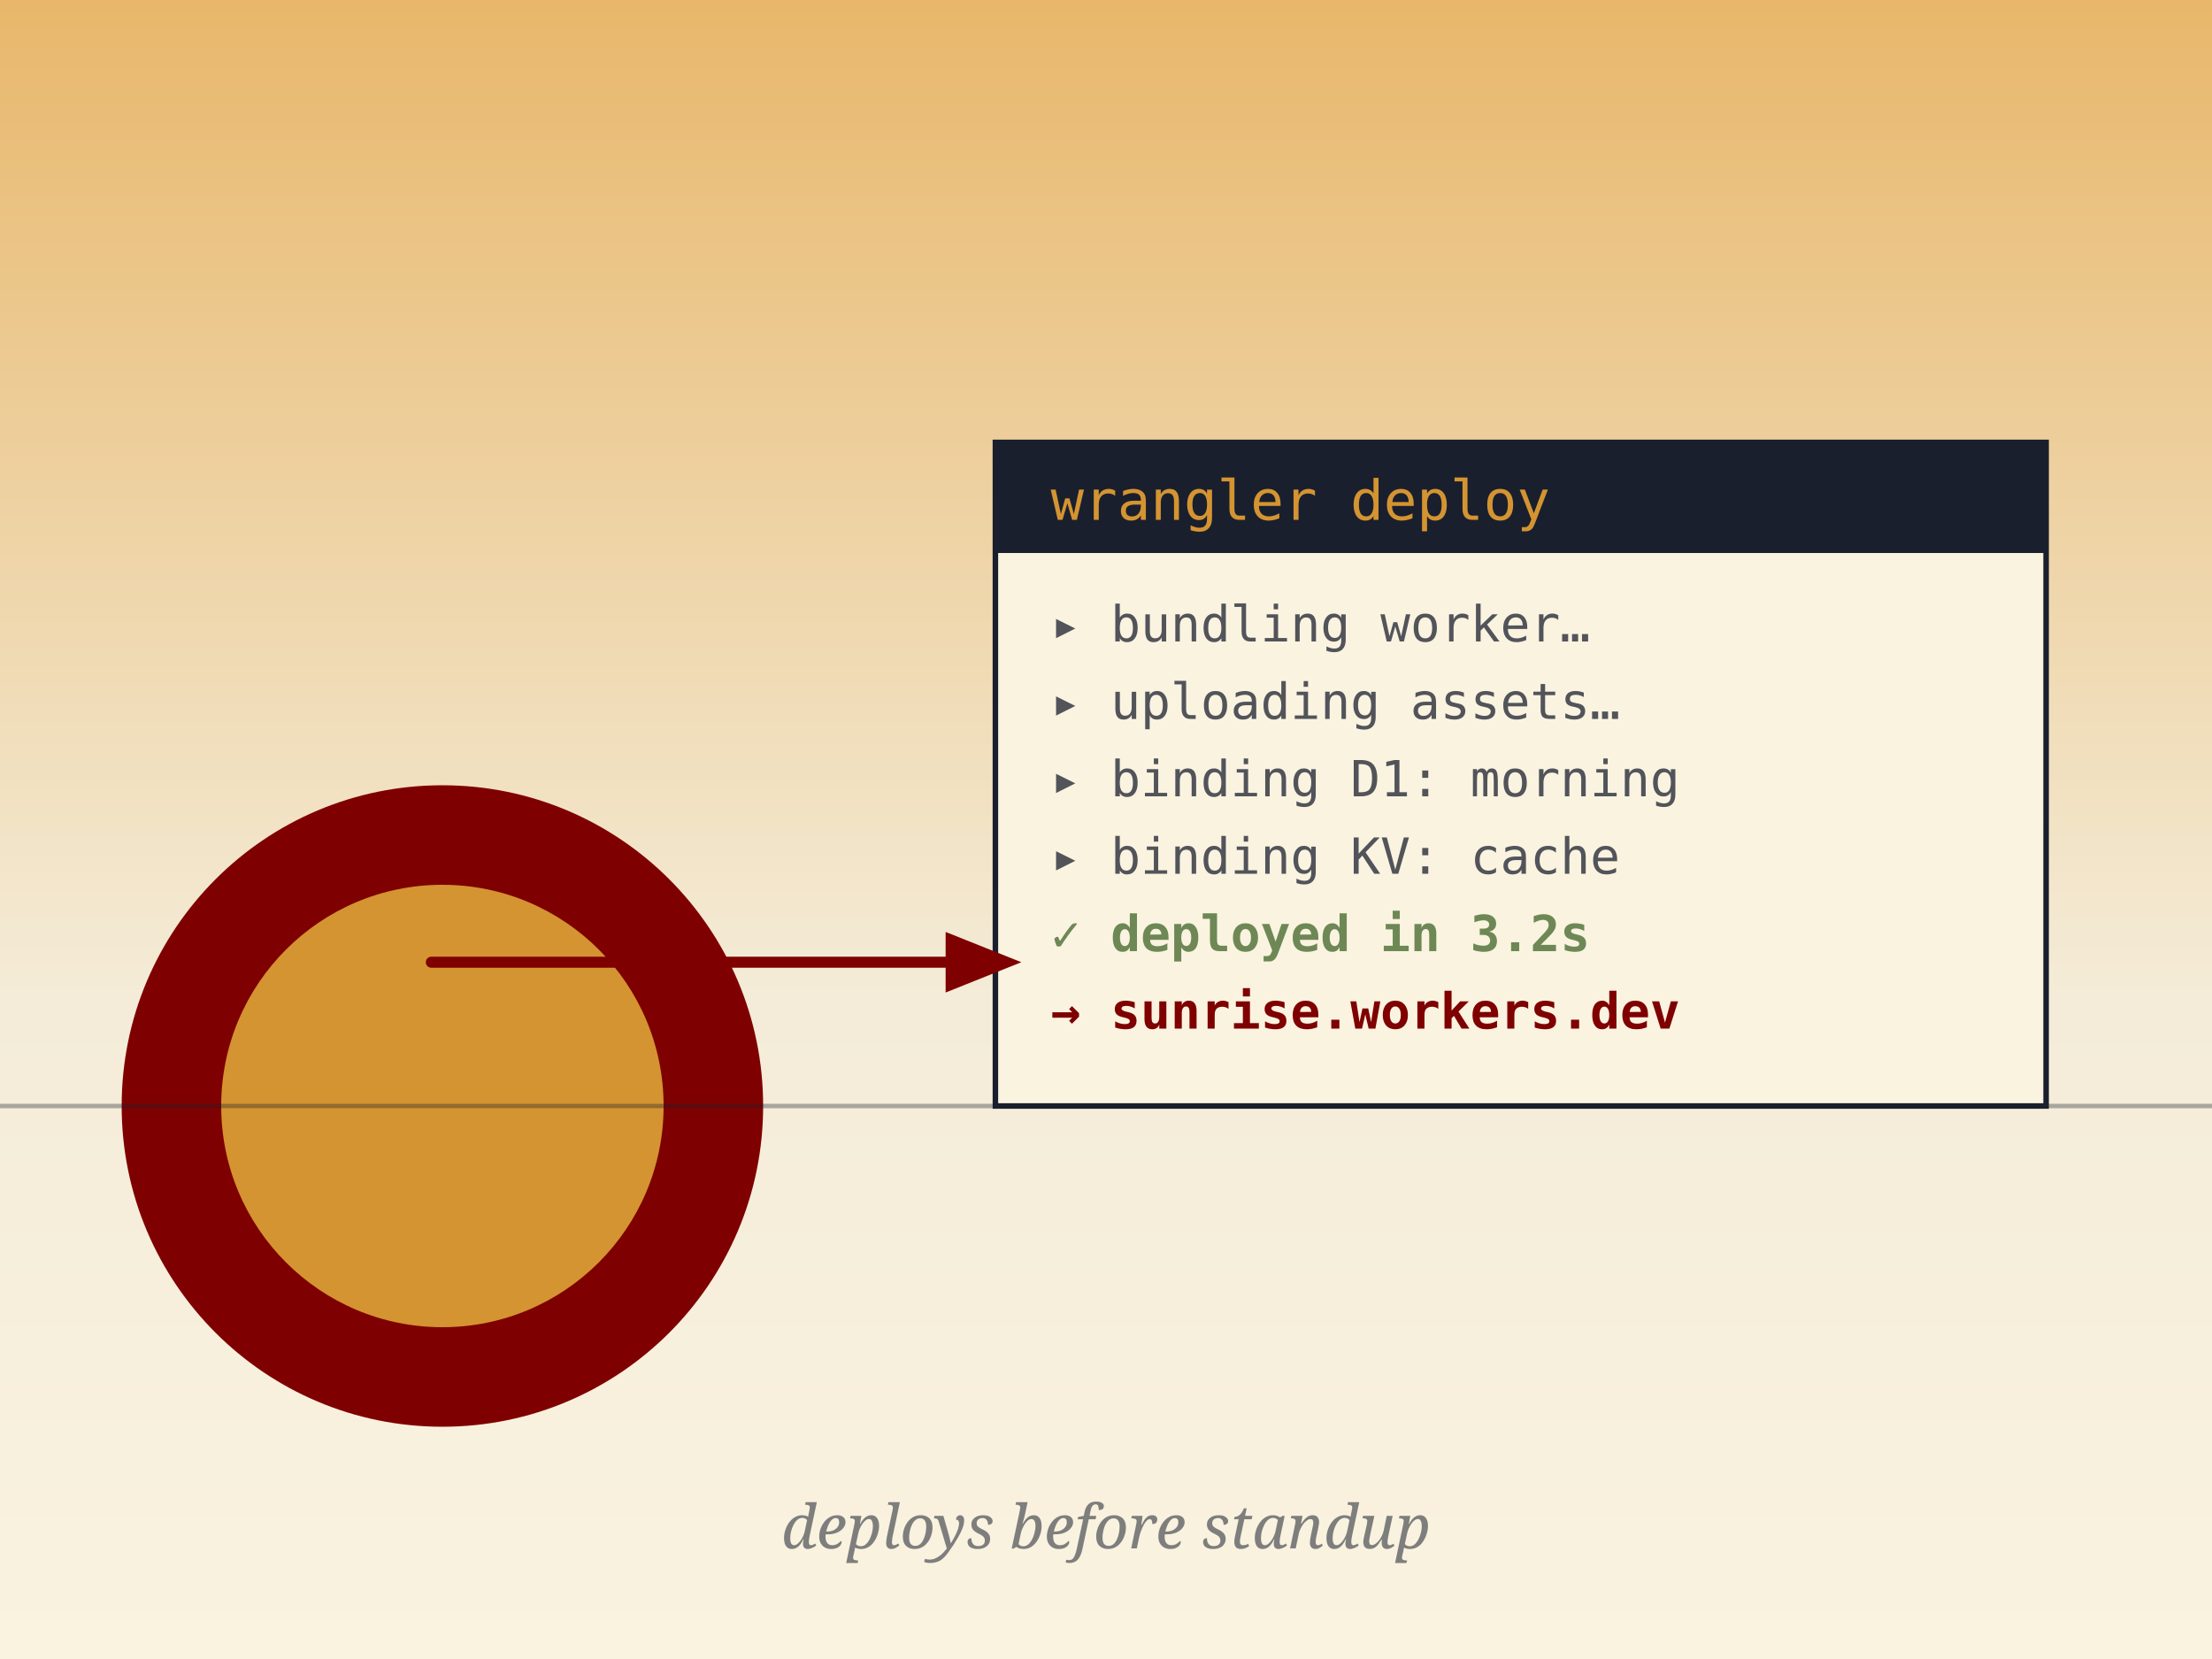
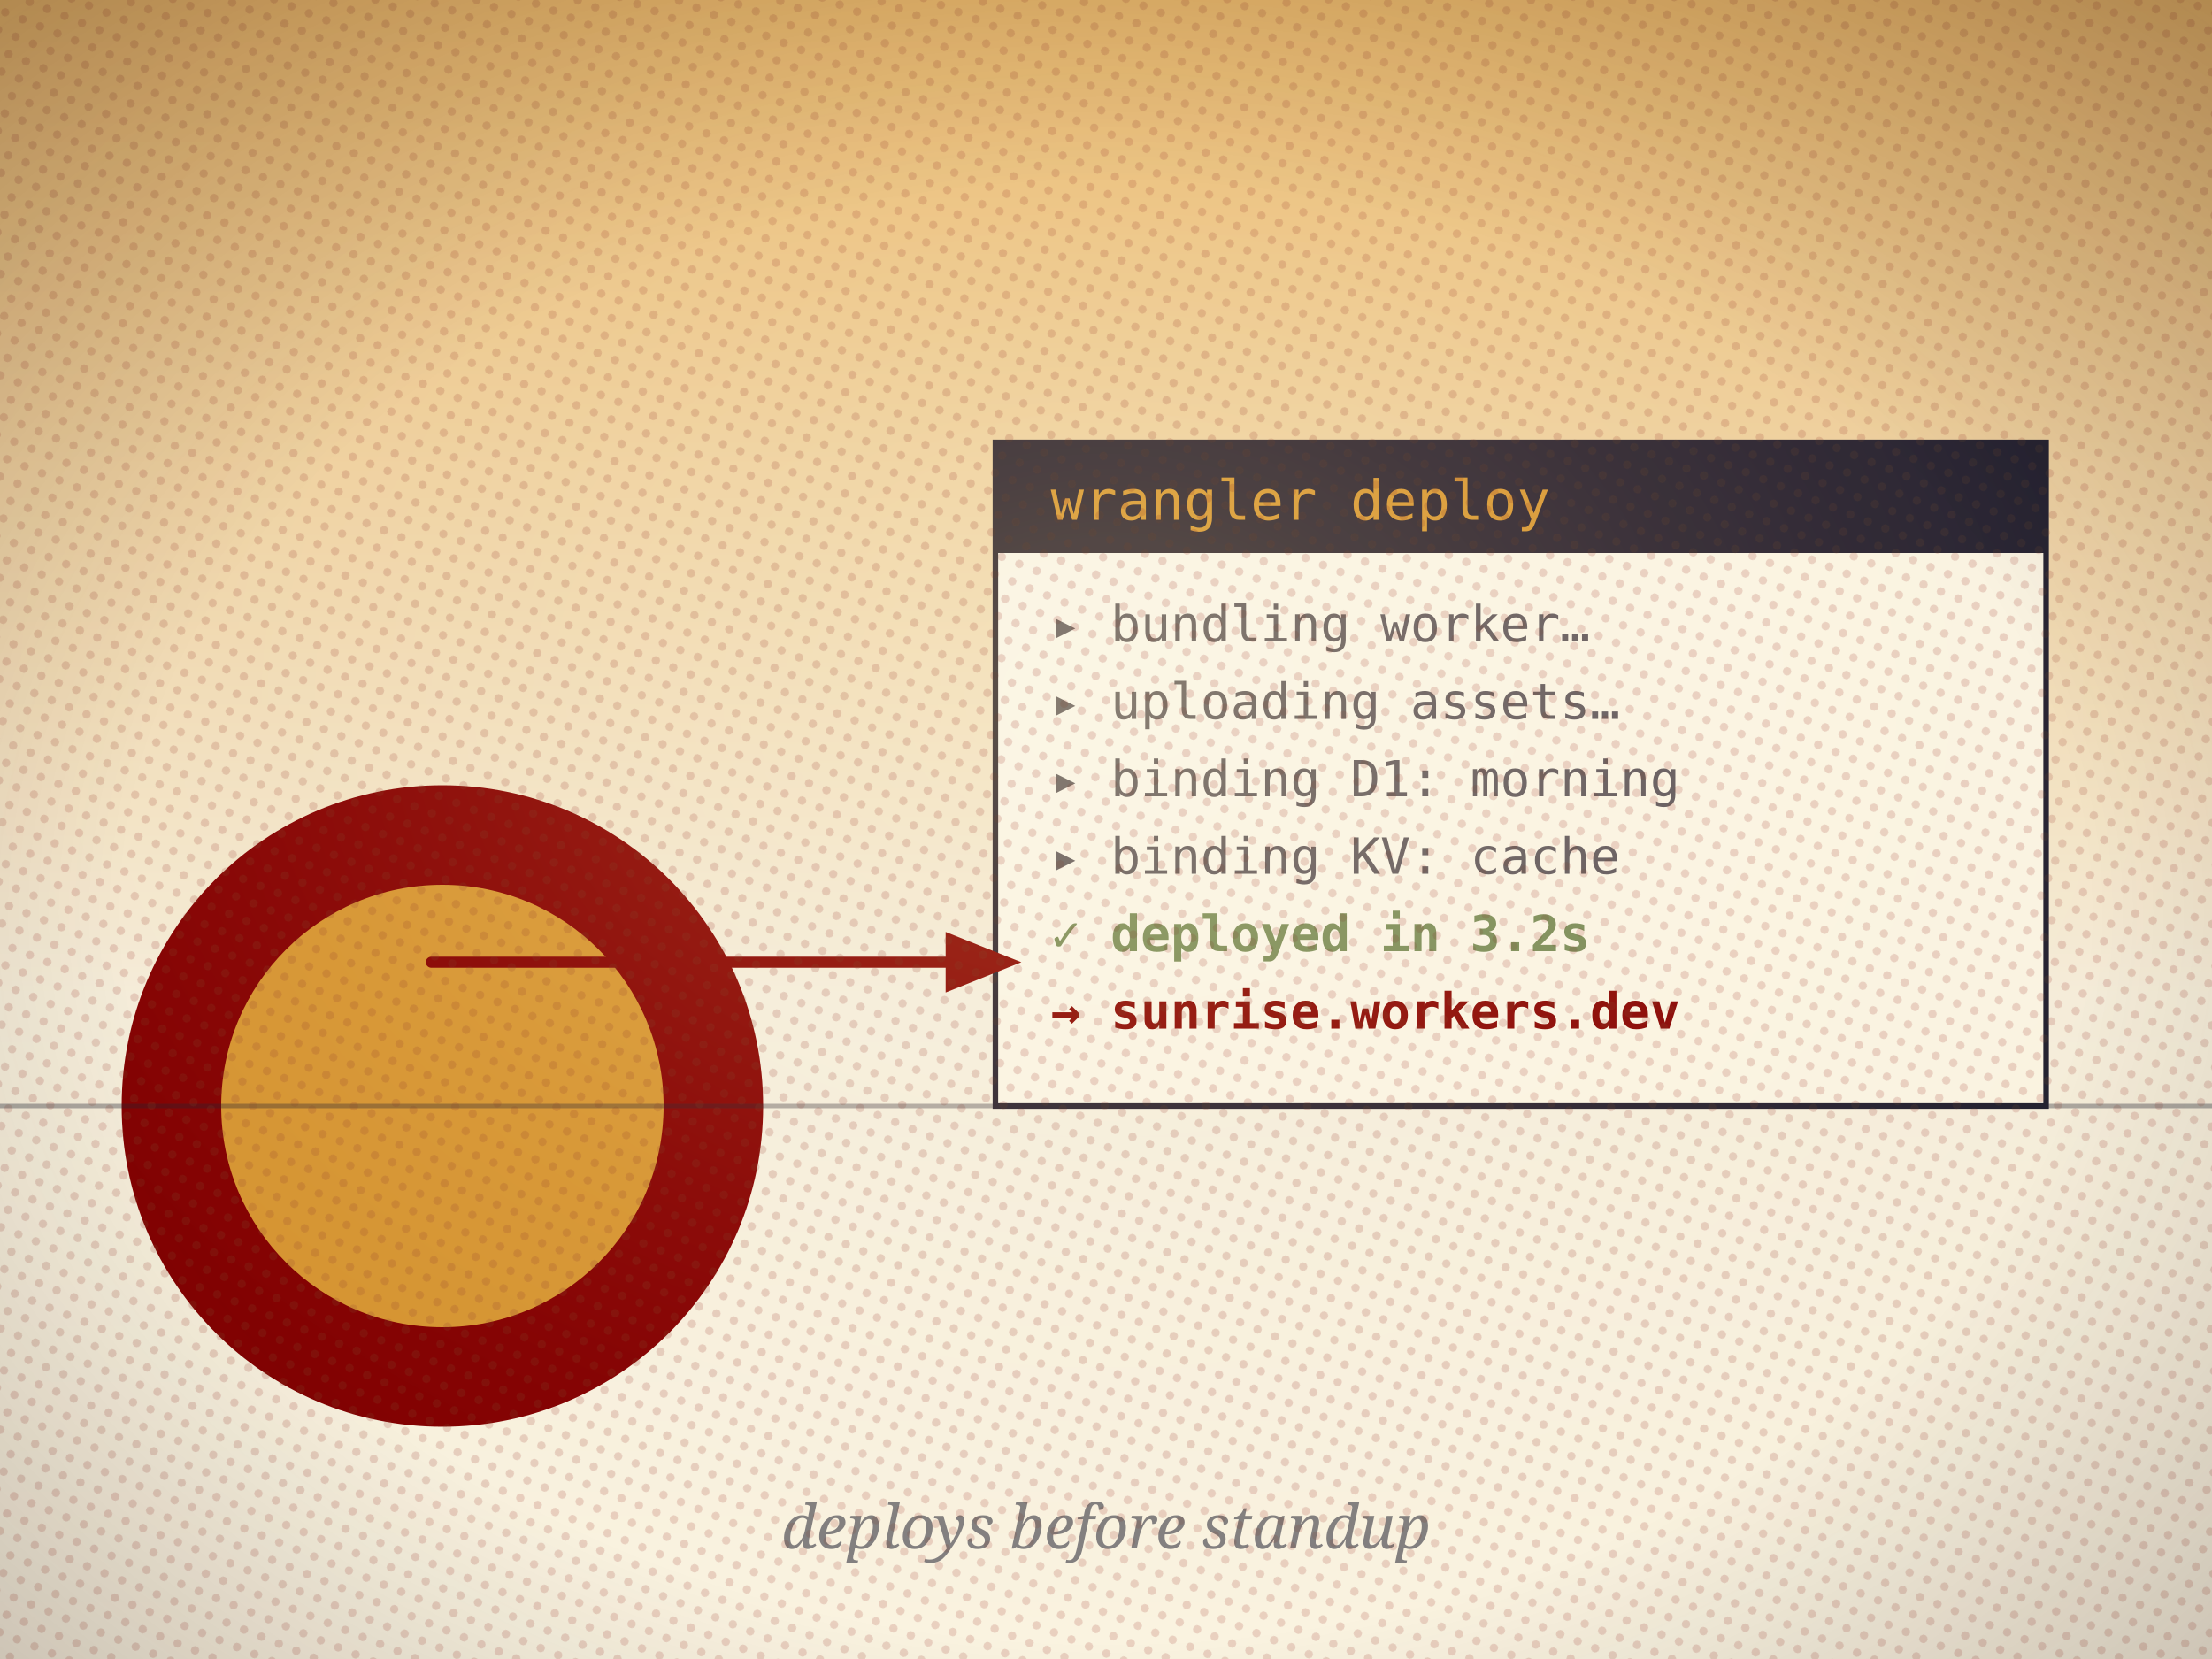
<svg xmlns="http://www.w3.org/2000/svg" viewBox="0 0 400 300" role="img" aria-label="sunrise-deploy">
+   <defs>
+     <pattern id="riso-dots" x="0" y="0" width="3.4" height="3.4" patternUnits="userSpaceOnUse" patternTransform="rotate(22)">
+       <circle cx="1.7" cy="1.7" r="0.75" fill="#7f0000" />
+     </pattern>
+     <pattern id="riso-dots-warm" x="0" y="0" width="3.4" height="3.4" patternUnits="userSpaceOnUse" patternTransform="rotate(22)">
+       <circle cx="1.7" cy="1.7" r="0.75" fill="#e8b76b" />
+     </pattern>
+     <radialGradient id="riso-bloom" cx="0.5" cy="0.42" r="0.7">
+       <stop offset="0" stop-color="#e8b76b" stop-opacity="0.34" />
+       <stop offset="0.7" stop-color="#a83838" stop-opacity="0.06" />
+       <stop offset="1" stop-color="#7f0000" stop-opacity="0" />
+     </radialGradient>
+     <radialGradient id="riso-vignette" cx="0.5" cy="0.55" r="0.88">
+       <stop offset="0.5" stop-color="#1a0a0a" stop-opacity="0" />
+       <stop offset="1" stop-color="#1a0a0a" stop-opacity="0.38" />
+     </radialGradient>
+   </defs>
  <defs>
    <linearGradient id="srd-sky" x1="0" x2="0" y1="0" y2="1">
      <stop offset="0" stop-color="#e8b76b" />
      <stop offset="0.6" stop-color="#f4ecd8" />
      <stop offset="1" stop-color="#faf3e0" />
    </linearGradient>
  </defs>
  <rect width="400" height="300" fill="url(#srd-sky)" />
  <g>
    <circle cx="80" cy="200" r="58" fill="#7f0000" />
    <circle cx="80" cy="200" r="40" fill="#d49431" />
    <line x1="0" y1="200" x2="400" y2="200" stroke="#1a1f2e" stroke-width="0.8" opacity="0.35" />
  </g>
  <g transform="translate(180 80)">
    <rect x="0" y="0" width="190" height="120" fill="#faf3e0" stroke="#1a1f2e" stroke-width="1" />
    <rect x="0" y="0" width="190" height="20" fill="#1a1f2e" />
    <text x="10" y="14" font-family="ui-monospace, Menlo, monospace" font-size="10" fill="#d49431">wrangler deploy</text>
    <g font-family="ui-monospace, Menlo, monospace" font-size="9" fill="#1a1f2e" transform="translate(10 36)">
      <text y="0" opacity="0.75">▸ bundling worker…</text>
      <text y="14" opacity="0.75">▸ uploading assets…</text>
      <text y="28" opacity="0.75">▸ binding D1: morning</text>
      <text y="42" opacity="0.75">▸ binding KV: cache</text>
      <text y="56" fill="#6e8855" font-weight="700">✓ deployed in 3.2s</text>
      <text y="70" fill="#7f0000" font-weight="700">→ sunrise.workers.dev</text>
    </g>
  </g>
  <g transform="translate(178 134)" stroke="#7f0000" stroke-width="2" fill="none" stroke-linecap="round">
    <line x1="-100" y1="40" x2="0" y2="40" />
    <polygon points="-6,36 4,40 -6,44" fill="#7f0000" />
  </g>
  <text x="200" y="280" font-family="Georgia, serif" font-style="italic" font-size="11" fill="#1a1f2e" opacity="0.55" text-anchor="middle">deploys before standup</text>
+   <g aria-hidden="true" style="pointer-events:none">
+     <rect width="400" height="300" fill="url(#riso-bloom)" style="mix-blend-mode:screen" />
+     <rect width="400" height="300" fill="url(#riso-dots)" opacity="0.16" style="mix-blend-mode:multiply" />
+     <rect width="400" height="300" fill="url(#riso-dots-warm)" opacity="0.08" style="mix-blend-mode:screen" />
+     <rect width="400" height="300" fill="url(#riso-vignette)" style="mix-blend-mode:multiply" />
+   </g>
</svg>
